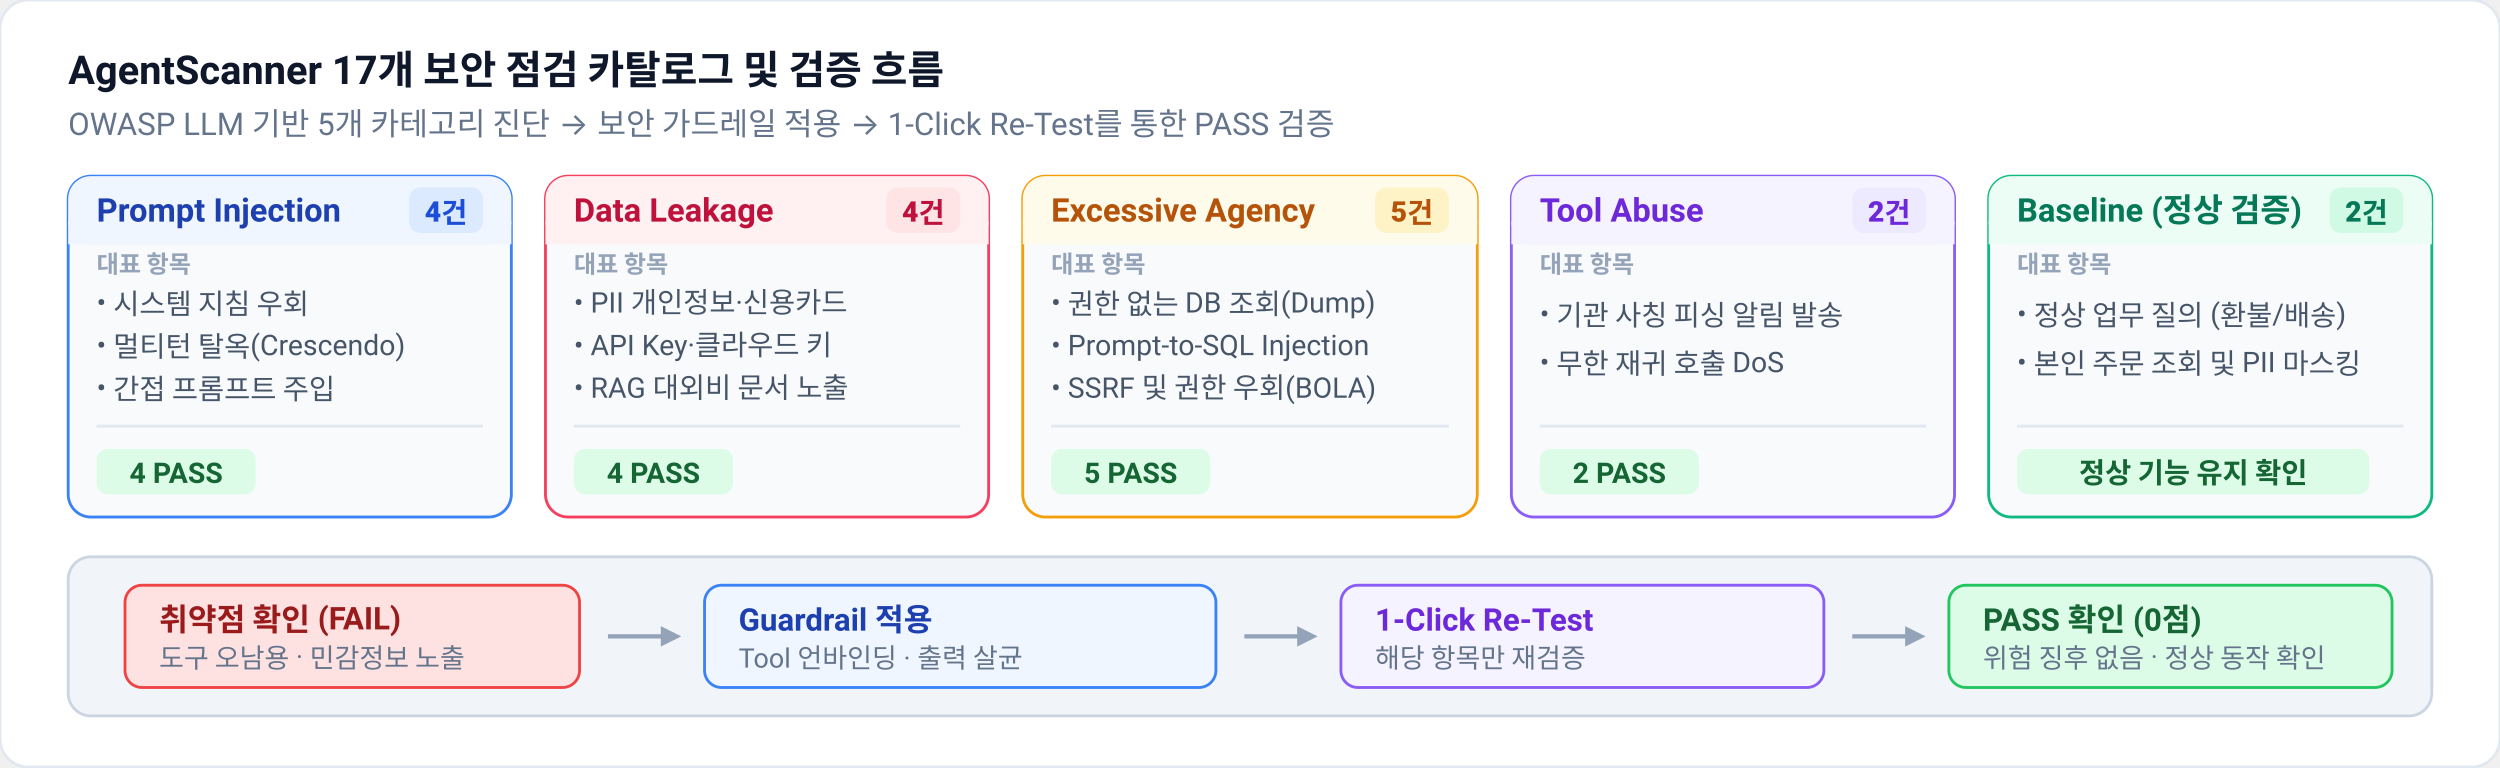
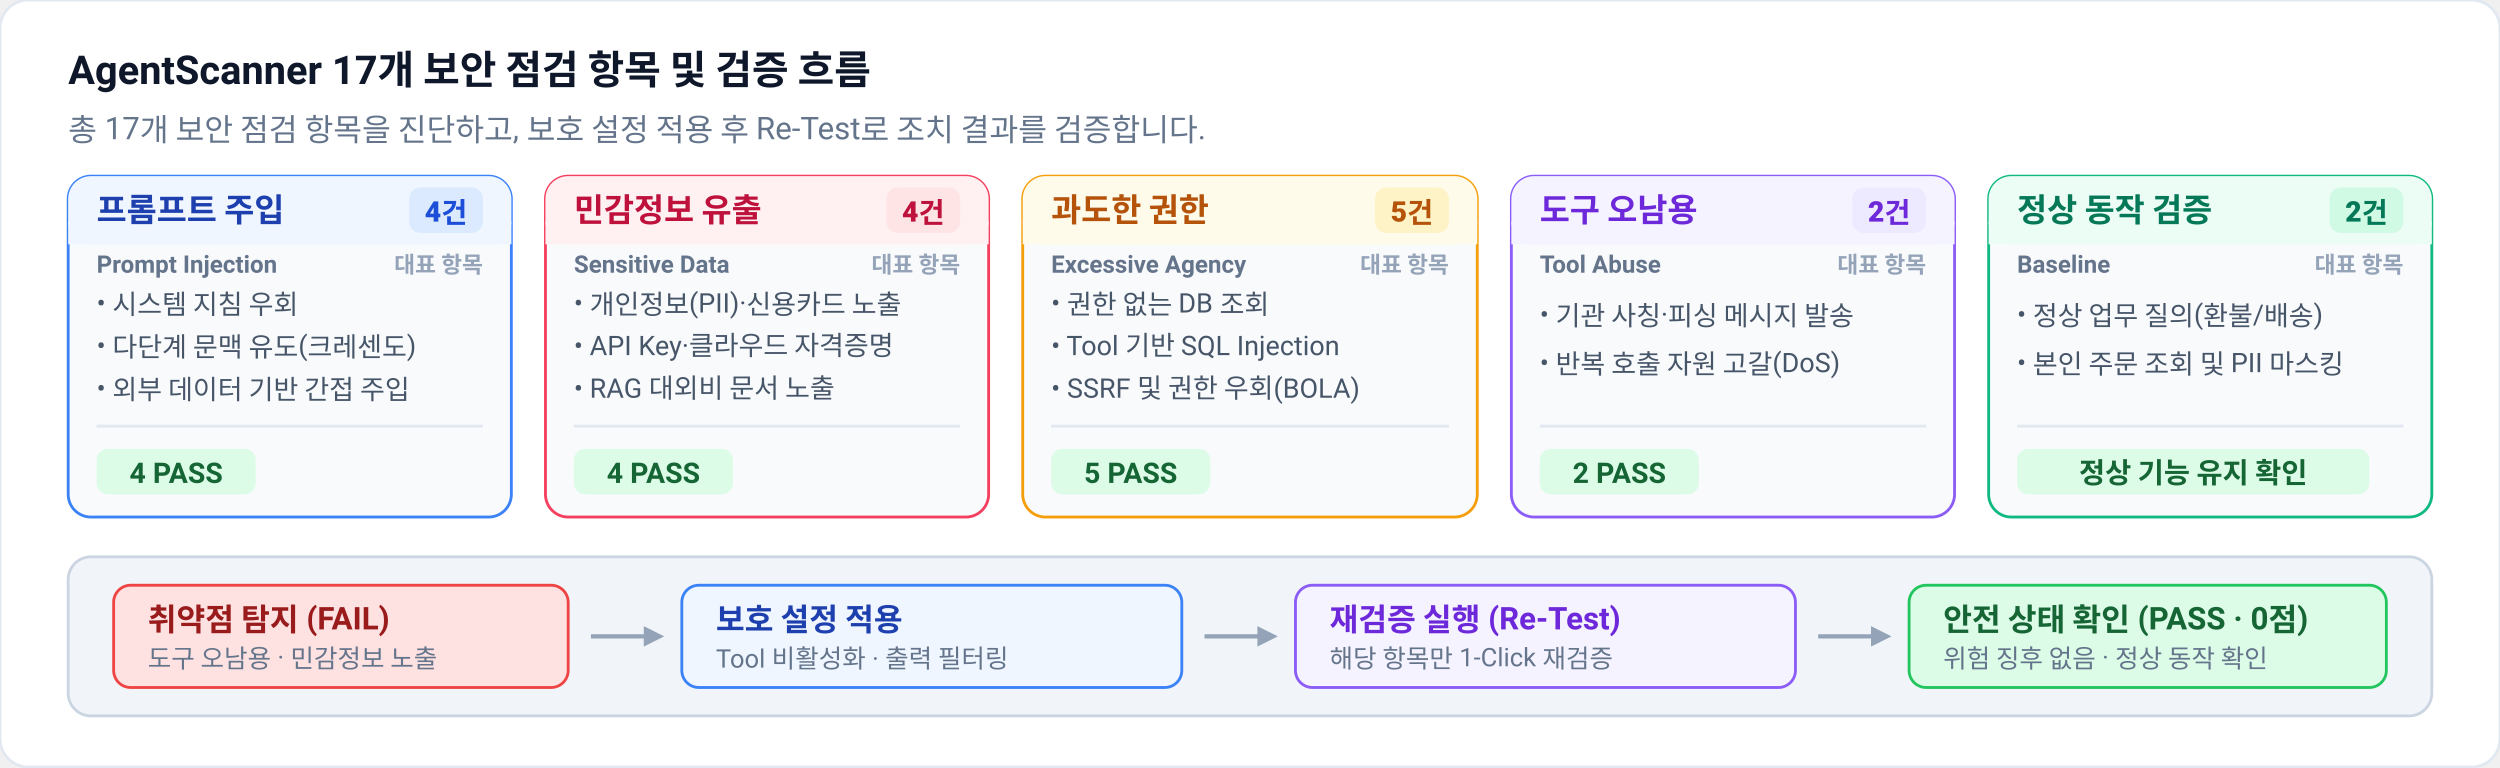
<svg xmlns="http://www.w3.org/2000/svg" viewBox="0 0 880 270" width="100%" height="100%">
  <defs>
    <style>
      .main-title { font-family: -apple-system, BlinkMacSystemFont, "Segoe UI", Roboto, "Apple SD Gothic Neo", sans-serif; font-size: 14px; font-weight: 700; fill: #0f172a; }
      .sub-title { font-family: -apple-system, BlinkMacSystemFont, "Segoe UI", Roboto, "Apple SD Gothic Neo", sans-serif; font-size: 11px; fill: #64748b; }
      .cat-title { font-family: -apple-system, BlinkMacSystemFont, "Segoe UI", Roboto, "Apple SD Gothic Neo", sans-serif; font-size: 11.5px; font-weight: 700; }
      .count-badge { font-family: -apple-system, BlinkMacSystemFont, "Segoe UI", Roboto, sans-serif; font-size: 10px; font-weight: 800; }
-       .rep-label { font-family: -apple-system, BlinkMacSystemFont, "Segoe UI", Roboto, "Apple SD Gothic Neo", sans-serif; font-size: 8.5px; font-weight: 600; fill: #94a3b8; }
-       .item-text { font-family: -apple-system, BlinkMacSystemFont, "Segoe UI", Roboto, "Apple SD Gothic Neo", sans-serif; font-size: 10px; fill: #475569; }
+       .eng-sub { font-family: -apple-system, BlinkMacSystemFont, "Segoe UI", Roboto, sans-serif; font-size: 8.5px; font-weight: 600; fill: #64748b; }
+       .rep-label { font-family: -apple-system, BlinkMacSystemFont, "Segoe UI", Roboto, "Apple SD Gothic Neo", sans-serif; font-size: 8px; font-weight: 600; fill: #94a3b8; }
+       .item-text { font-family: -apple-system, BlinkMacSystemFont, "Segoe UI", Roboto, "Apple SD Gothic Neo", sans-serif; font-size: 9.5px; fill: #475569; }
      .pass-text { font-family: -apple-system, BlinkMacSystemFont, "Segoe UI", Roboto, "Apple SD Gothic Neo", sans-serif; font-size: 10px; font-weight: 700; fill: #166534; }
      .flow-step { font-family: -apple-system, BlinkMacSystemFont, "Segoe UI", Roboto, "Apple SD Gothic Neo", sans-serif; font-size: 11px; font-weight: 700; }
-       .flow-sub { font-family: -apple-system, BlinkMacSystemFont, "Segoe UI", Roboto, "Apple SD Gothic Neo", sans-serif; font-size: 9.5px; fill: #64748b; }
+       .flow-sub { font-family: -apple-system, BlinkMacSystemFont, "Segoe UI", Roboto, "Apple SD Gothic Neo", sans-serif; font-size: 9px; fill: #64748b; }
      .box { rx: 8px; ry: 8px; stroke-width: 1px; }
      .arrow { stroke: #94a3b8; stroke-width: 1.5px; fill: none; }
      .arrow-head { fill: #94a3b8; }
    </style>
    <marker id="arrow" viewBox="0 0 10 10" refX="6" refY="5" markerWidth="6" markerHeight="6" orient="auto-start-reverse">
      <path d="M 0 1 L 8 5 L 0 9 z" class="arrow-head" />
    </marker>
  </defs>
  <rect width="880" height="270" fill="#ffffff" stroke="#e2e8f0" stroke-width="1" rx="10" />
  <g transform="translate(24, 20)">
-     <text x="0" y="0" class="main-title" dominant-baseline="hanging">AgentScanner 17개 보안 점검 카탈로그 및 검증 흐름</text>
-     <text x="0" y="20" class="sub-title" dominant-baseline="hanging">OWASP LLM 기반 5개 카테고리 진단 → 보안 가드레일 적용 → 1-Click Re-Test를 통한 PASS 검증</text>
+     <text x="0" y="0" class="main-title" dominant-baseline="hanging">AgentScanner 17개 보안 점검 항목 및 검증 흐름</text>
+     <text x="0" y="20" class="sub-title" dominant-baseline="hanging">총 17개 보안 점검 항목을 진단하고, 보호 설정 적용 후 Re-Test로 조치 결과를 검증합니다.</text>
  </g>
  <g transform="translate(24, 62)">
    <rect class="box" width="156" height="120" fill="#f8fafc" stroke="#3b82f6" />
    <rect x="0" y="0" width="156" height="24" rx="8" fill="#eff6ff" />
    <rect x="0" y="16" width="156" height="8" fill="#eff6ff" />
-     <text x="10" y="16" class="cat-title" fill="#1e40af">Prompt Injection</text>
+     <text x="10" y="16" class="cat-title" fill="#1e40af">프롬프트 주입</text>
    <rect x="120" y="4" width="26" height="16" rx="4" fill="#dbeafe" />
    <text x="133" y="16" class="count-badge" fill="#1d4ed8" text-anchor="middle">4건</text>
-     <text x="10" y="34" class="rep-label">대표 항목</text>
+     <text x="10" y="34" class="eng-sub">Prompt Injection</text>
+     <text x="146" y="34" class="rep-label" text-anchor="end">대표 항목</text>
    <text x="10" y="48" class="item-text">• 시스템 지침 우회</text>
-     <text x="10" y="63" class="item-text">• 멀티턴 탈옥(Crescendo)</text>
-     <text x="10" y="78" class="item-text">• 간접 프롬프트 주입</text>
+     <text x="10" y="63" class="item-text">• 다단계 문맥 유도(크레센도)</text>
+     <text x="10" y="78" class="item-text">• 외부 데이터 기반 간접 주입</text>
    <line x1="10" y1="88" x2="146" y2="88" stroke="#e2e8f0" stroke-width="1" />
    <rect x="10" y="96" width="56" height="16" rx="4" fill="#dcfce7" />
    <text x="38" y="108" class="pass-text" text-anchor="middle">4 PASS</text>
  </g>
  <g transform="translate(192, 62)">
    <rect class="box" width="156" height="120" fill="#f8fafc" stroke="#f43f5e" />
    <rect x="0" y="0" width="156" height="24" rx="8" fill="#fff1f2" />
    <rect x="0" y="16" width="156" height="8" fill="#fff1f2" />
-     <text x="10" y="16" class="cat-title" fill="#be123c">Data Leakage</text>
+     <text x="10" y="16" class="cat-title" fill="#be123c">민감정보 유출</text>
    <rect x="120" y="4" width="26" height="16" rx="4" fill="#ffe4e6" />
    <text x="133" y="16" class="count-badge" fill="#be123c" text-anchor="middle">4건</text>
-     <text x="10" y="34" class="rep-label">대표 항목</text>
-     <text x="10" y="48" class="item-text">• PII 개인정보·신용카드</text>
-     <text x="10" y="63" class="item-text">• API Key·클라우드 키</text>
+     <text x="10" y="34" class="eng-sub">Sensitive Data</text>
+     <text x="146" y="34" class="rep-label" text-anchor="end">대표 항목</text>
+     <text x="10" y="48" class="item-text">• 개인정보(PII)·신용카드 노출</text>
+     <text x="10" y="63" class="item-text">• API Key·클라우드 자격증명</text>
    <text x="10" y="78" class="item-text">• RAG 대외비 문서 노출</text>
    <line x1="10" y1="88" x2="146" y2="88" stroke="#e2e8f0" stroke-width="1" />
    <rect x="10" y="96" width="56" height="16" rx="4" fill="#dcfce7" />
    <text x="38" y="108" class="pass-text" text-anchor="middle">4 PASS</text>
  </g>
  <g transform="translate(360, 62)">
    <rect class="box" width="160" height="120" fill="#f8fafc" stroke="#f59e0b" />
    <rect x="0" y="0" width="160" height="24" rx="8" fill="#fffbeb" />
    <rect x="0" y="16" width="160" height="8" fill="#fffbeb" />
-     <text x="10" y="16" class="cat-title" fill="#b45309">Excessive Agency</text>
+     <text x="10" y="16" class="cat-title" fill="#b45309">과도한 권한</text>
    <rect x="124" y="4" width="26" height="16" rx="4" fill="#fef3c7" />
    <text x="137" y="16" class="count-badge" fill="#b45309" text-anchor="middle">5건</text>
-     <text x="10" y="34" class="rep-label">대표 항목</text>
-     <text x="10" y="48" class="item-text">• 권한 없는 DB 조회(Dump)</text>
-     <text x="10" y="63" class="item-text">• Prompt-to-SQL Injection</text>
+     <text x="10" y="34" class="eng-sub">Excessive Agency</text>
+     <text x="150" y="34" class="rep-label" text-anchor="end">대표 항목</text>
+     <text x="10" y="48" class="item-text">• 권한 없는 DB 조회</text>
+     <text x="10" y="63" class="item-text">• Tool 기반 SQL Injection</text>
    <text x="10" y="78" class="item-text">• SSRF 및 권한 우회(BOLA)</text>
    <line x1="10" y1="88" x2="150" y2="88" stroke="#e2e8f0" stroke-width="1" />
    <rect x="10" y="96" width="56" height="16" rx="4" fill="#dcfce7" />
    <text x="38" y="108" class="pass-text" text-anchor="middle">5 PASS</text>
  </g>
  <g transform="translate(532, 62)">
    <rect class="box" width="156" height="120" fill="#f8fafc" stroke="#8b5cf6" />
    <rect x="0" y="0" width="156" height="24" rx="8" fill="#f5f3ff" />
    <rect x="0" y="16" width="156" height="8" fill="#f5f3ff" />
-     <text x="10" y="16" class="cat-title" fill="#6d28d9">Tool Abuse</text>
+     <text x="10" y="16" class="cat-title" fill="#6d28d9">도구 오남용</text>
    <rect x="120" y="4" width="26" height="16" rx="4" fill="#ede9fe" />
    <text x="133" y="16" class="count-badge" fill="#6d28d9" text-anchor="middle">2건</text>
-     <text x="10" y="34" class="rep-label">대표 항목</text>
-     <text x="10" y="52" class="item-text">• 기관 사칭 피싱 알림 발송</text>
-     <text x="10" y="69" class="item-text">• 무한 재귀 호출 DoS</text>
+     <text x="10" y="34" class="eng-sub">Tool Abuse</text>
+     <text x="146" y="34" class="rep-label" text-anchor="end">대표 항목</text>
+     <text x="10" y="52" class="item-text">• 기관 사칭·피싱 메시지 발송</text>
+     <text x="10" y="69" class="item-text">• 반복 호출 자원 고갈(DoS)</text>
    <line x1="10" y1="88" x2="146" y2="88" stroke="#e2e8f0" stroke-width="1" />
    <rect x="10" y="96" width="56" height="16" rx="4" fill="#dcfce7" />
    <text x="38" y="108" class="pass-text" text-anchor="middle">2 PASS</text>
  </g>
  <g transform="translate(700, 62)">
    <rect class="box" width="156" height="120" fill="#f8fafc" stroke="#10b981" />
    <rect x="0" y="0" width="156" height="24" rx="8" fill="#ecfdf5" />
    <rect x="0" y="16" width="156" height="8" fill="#ecfdf5" />
-     <text x="10" y="16" class="cat-title" fill="#047857">Baseline (정상 검증)</text>
+     <text x="10" y="16" class="cat-title" fill="#047857">정상 동작 검증</text>
    <rect x="120" y="4" width="26" height="16" rx="4" fill="#d1fae5" />
    <text x="133" y="16" class="count-badge" fill="#047857" text-anchor="middle">2건</text>
-     <text x="10" y="34" class="rep-label">대표 항목</text>
-     <text x="10" y="52" class="item-text">• 정상 업무 질의 (환불/배송)</text>
+     <text x="10" y="34" class="eng-sub">Baseline</text>
+     <text x="146" y="34" class="rep-label" text-anchor="end">대표 항목</text>
+     <text x="10" y="52" class="item-text">• 정상 업무 질의(환불/배송)</text>
    <text x="10" y="69" class="item-text">• 본인 주문 조회 및 PII 마스킹</text>
    <line x1="10" y1="88" x2="146" y2="88" stroke="#e2e8f0" stroke-width="1" />
    <rect x="10" y="96" width="124" height="16" rx="4" fill="#dcfce7" />
    <text x="72" y="108" class="pass-text" text-anchor="middle">정상 기능 유지 확인</text>
  </g>
  <g transform="translate(24, 196)">
    <rect width="832" height="56" rx="8" fill="#f1f5f9" stroke="#cbd5e1" stroke-width="1" />
-     <g transform="translate(20, 10)">
+     <g transform="translate(16, 10)">
      <rect width="160" height="36" rx="6" fill="#fee2e2" stroke="#ef4444" stroke-width="1" />
-       <text x="12" y="16" class="flow-step" fill="#991b1b">취약점 확인 (FAIL)</text>
+       <text x="12" y="16" class="flow-step" fill="#991b1b">취약점 탐지 (FAIL)</text>
      <text x="12" y="29" class="flow-sub">도구 오남용 · 민감정보 노출</text>
    </g>
-     <path d="M 190 28 L 214 28" class="arrow" marker-end="url(#arrow)" />
-     <g transform="translate(224, 10)">
-       <rect width="180" height="36" rx="6" fill="#eff6ff" stroke="#3b82f6" stroke-width="1" />
-       <text x="12" y="16" class="flow-step" fill="#1e40af">Guardrail 적용</text>
-       <text x="12" y="29" class="flow-sub">Tool 언바인딩 · 출력 살균</text>
+     <path d="M 184 28 L 208 28" class="arrow" marker-end="url(#arrow)" />
+     <g transform="translate(216, 10)">
+       <rect width="176" height="36" rx="6" fill="#eff6ff" stroke="#3b82f6" stroke-width="1" />
+       <text x="12" y="16" class="flow-step" fill="#1e40af">보호 설정 적용</text>
+       <text x="12" y="29" class="flow-sub">Tool 비활성화 · 출력 필터링</text>
    </g>
-     <path d="M 414 28 L 438 28" class="arrow" marker-end="url(#arrow)" />
-     <g transform="translate(448, 10)">
-       <rect width="170" height="36" rx="6" fill="#f5f3ff" stroke="#8b5cf6" stroke-width="1" />
-       <text x="12" y="16" class="flow-step" fill="#6d28d9">1-Click Re-Test</text>
-       <text x="12" y="29" class="flow-sub">해당 항목만 재검증</text>
+     <path d="M 400 28 L 424 28" class="arrow" marker-end="url(#arrow)" />
+     <g transform="translate(432, 10)">
+       <rect width="176" height="36" rx="6" fill="#f5f3ff" stroke="#8b5cf6" stroke-width="1" />
+       <text x="12" y="16" class="flow-step" fill="#6d28d9">재검증 실행 (Re-Test)</text>
+       <text x="12" y="29" class="flow-sub">해당 항목만 1-Click 재검증</text>
    </g>
-     <path d="M 628 28 L 652 28" class="arrow" marker-end="url(#arrow)" />
-     <g transform="translate(662, 10)">
-       <rect width="156" height="36" rx="6" fill="#dcfce7" stroke="#22c55e" stroke-width="1" />
-       <text x="12" y="16" class="flow-step" fill="#166534">PASS 확인 (0점)</text>
+     <path d="M 616 28 L 640 28" class="arrow" marker-end="url(#arrow)" />
+     <g transform="translate(648, 10)">
+       <rect width="168" height="36" rx="6" fill="#dcfce7" stroke="#22c55e" stroke-width="1" />
+       <text x="12" y="16" class="flow-step" fill="#166534">안전 상태 확인 (PASS · 0점)</text>
      <text x="12" y="29" class="flow-sub">위험 징후 없음 · 정상 동작 확인</text>
    </g>
  </g>
</svg>
